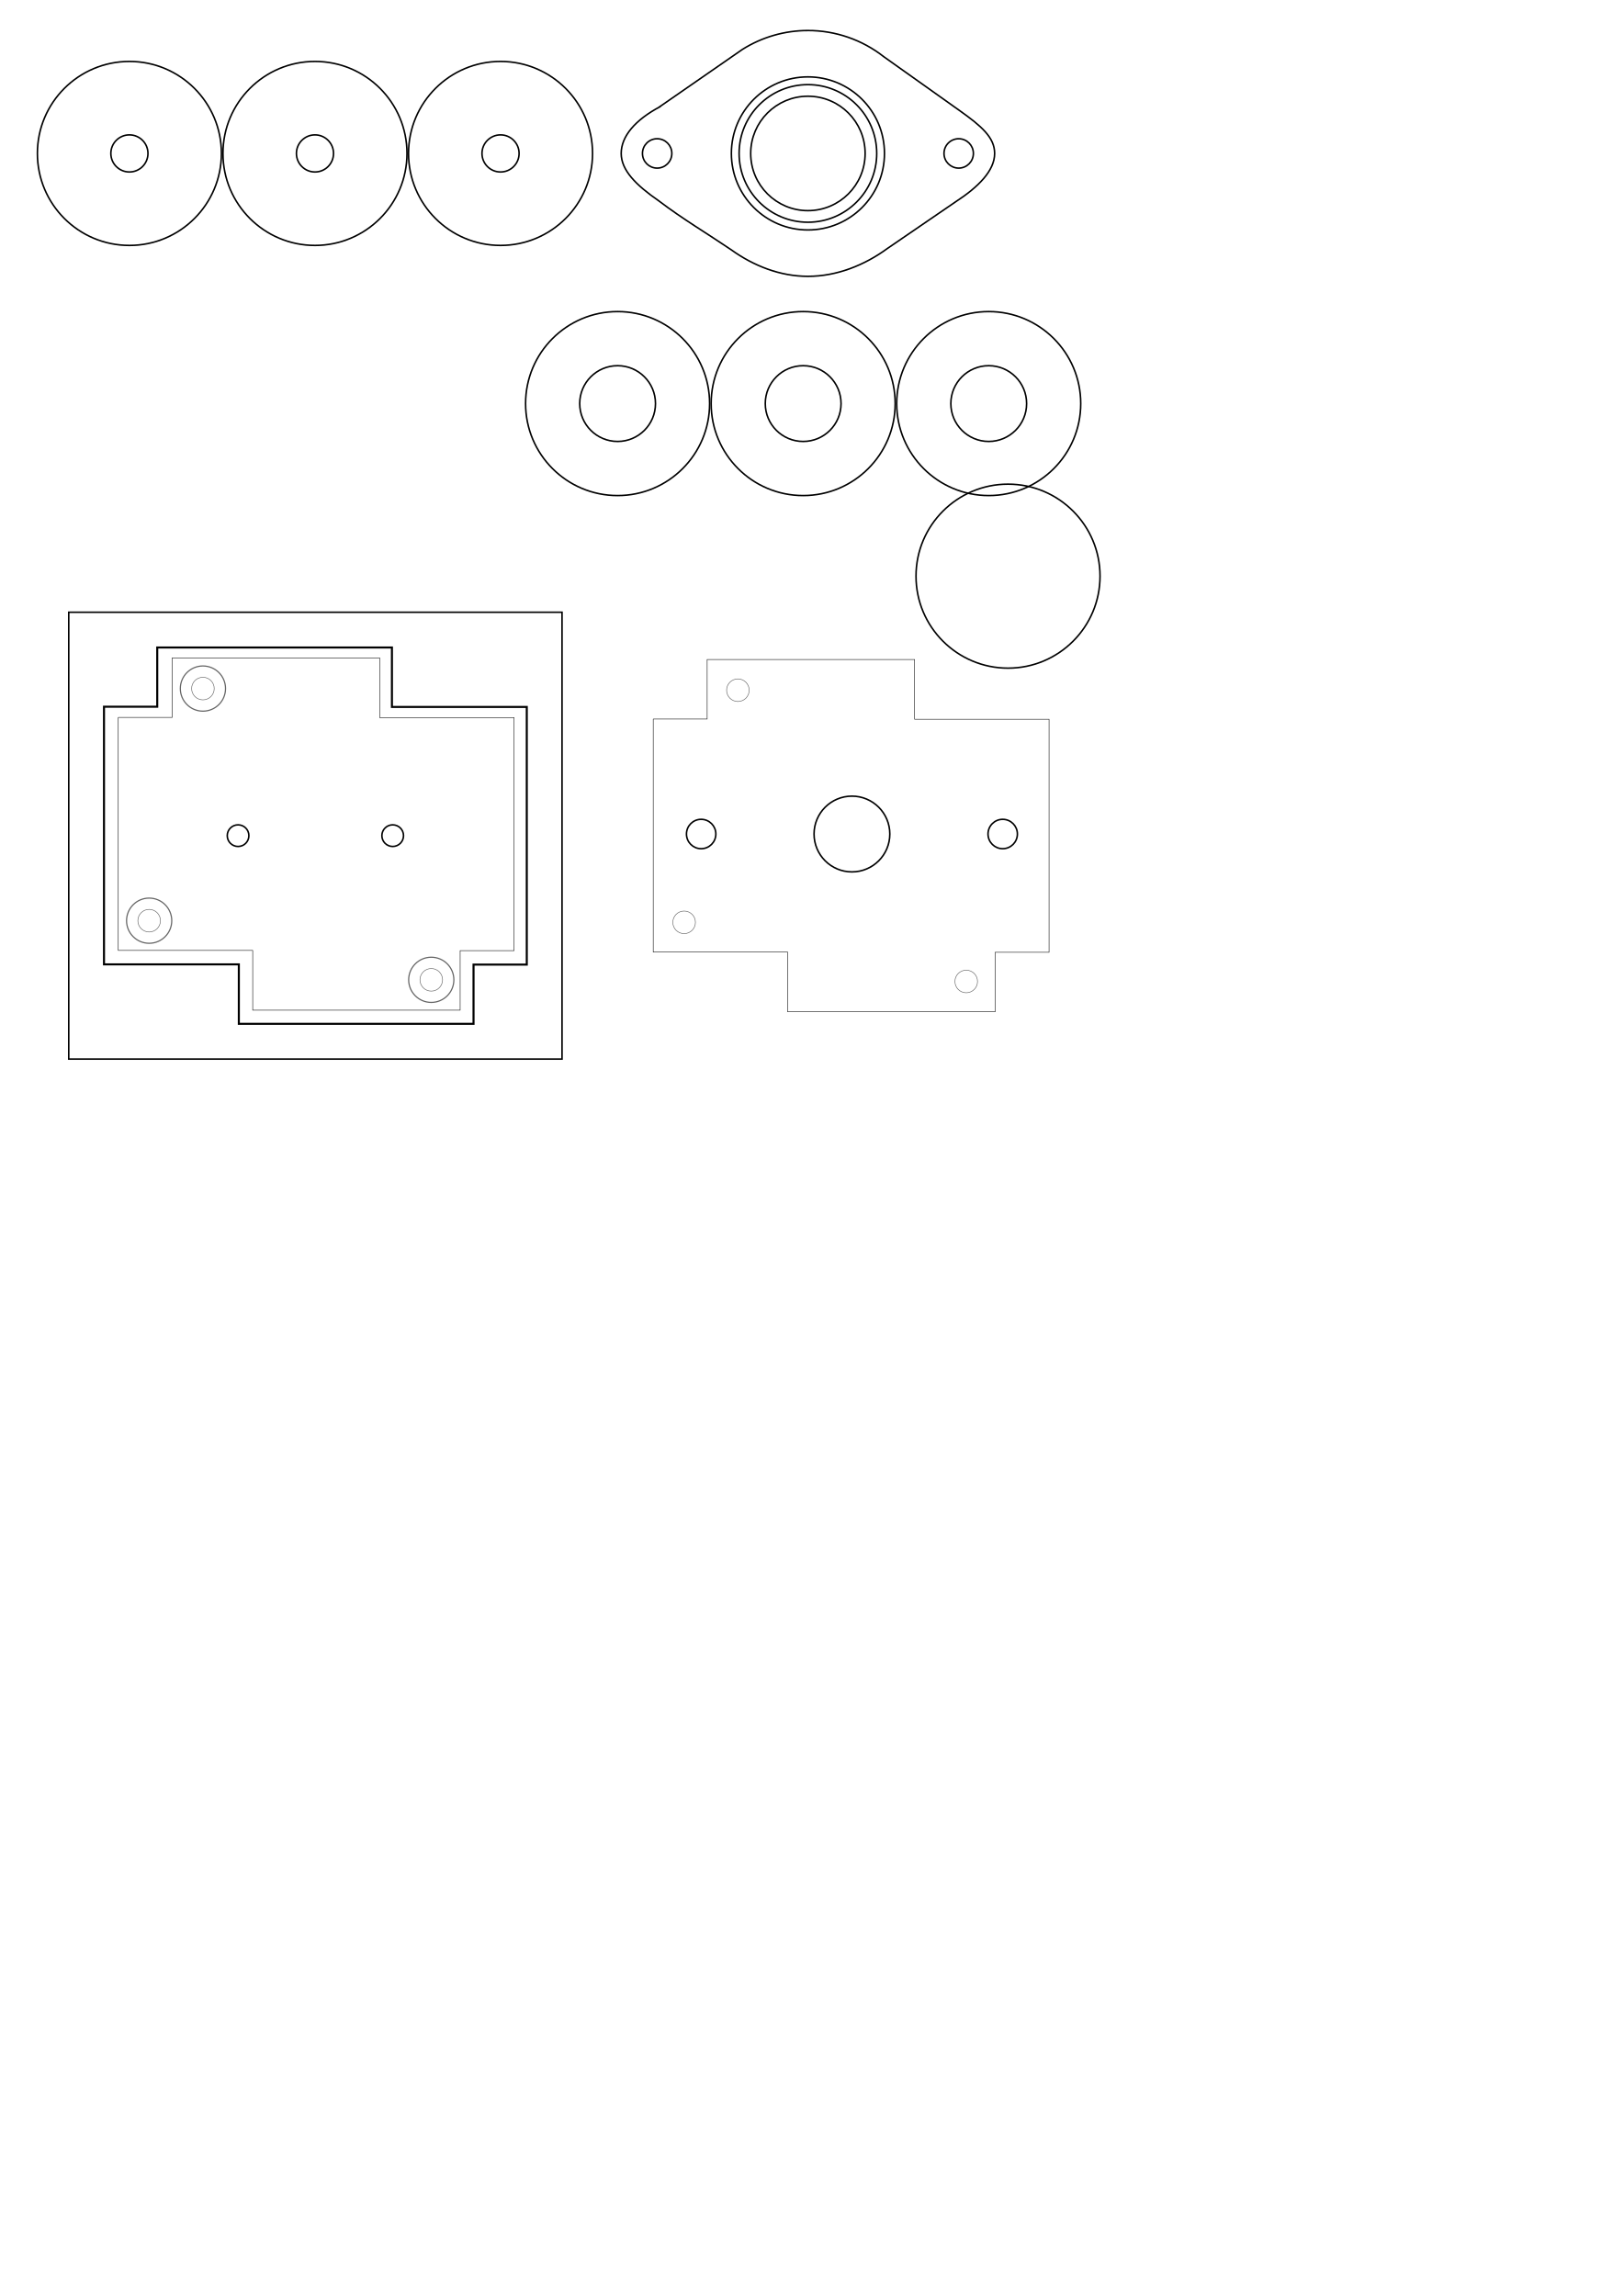
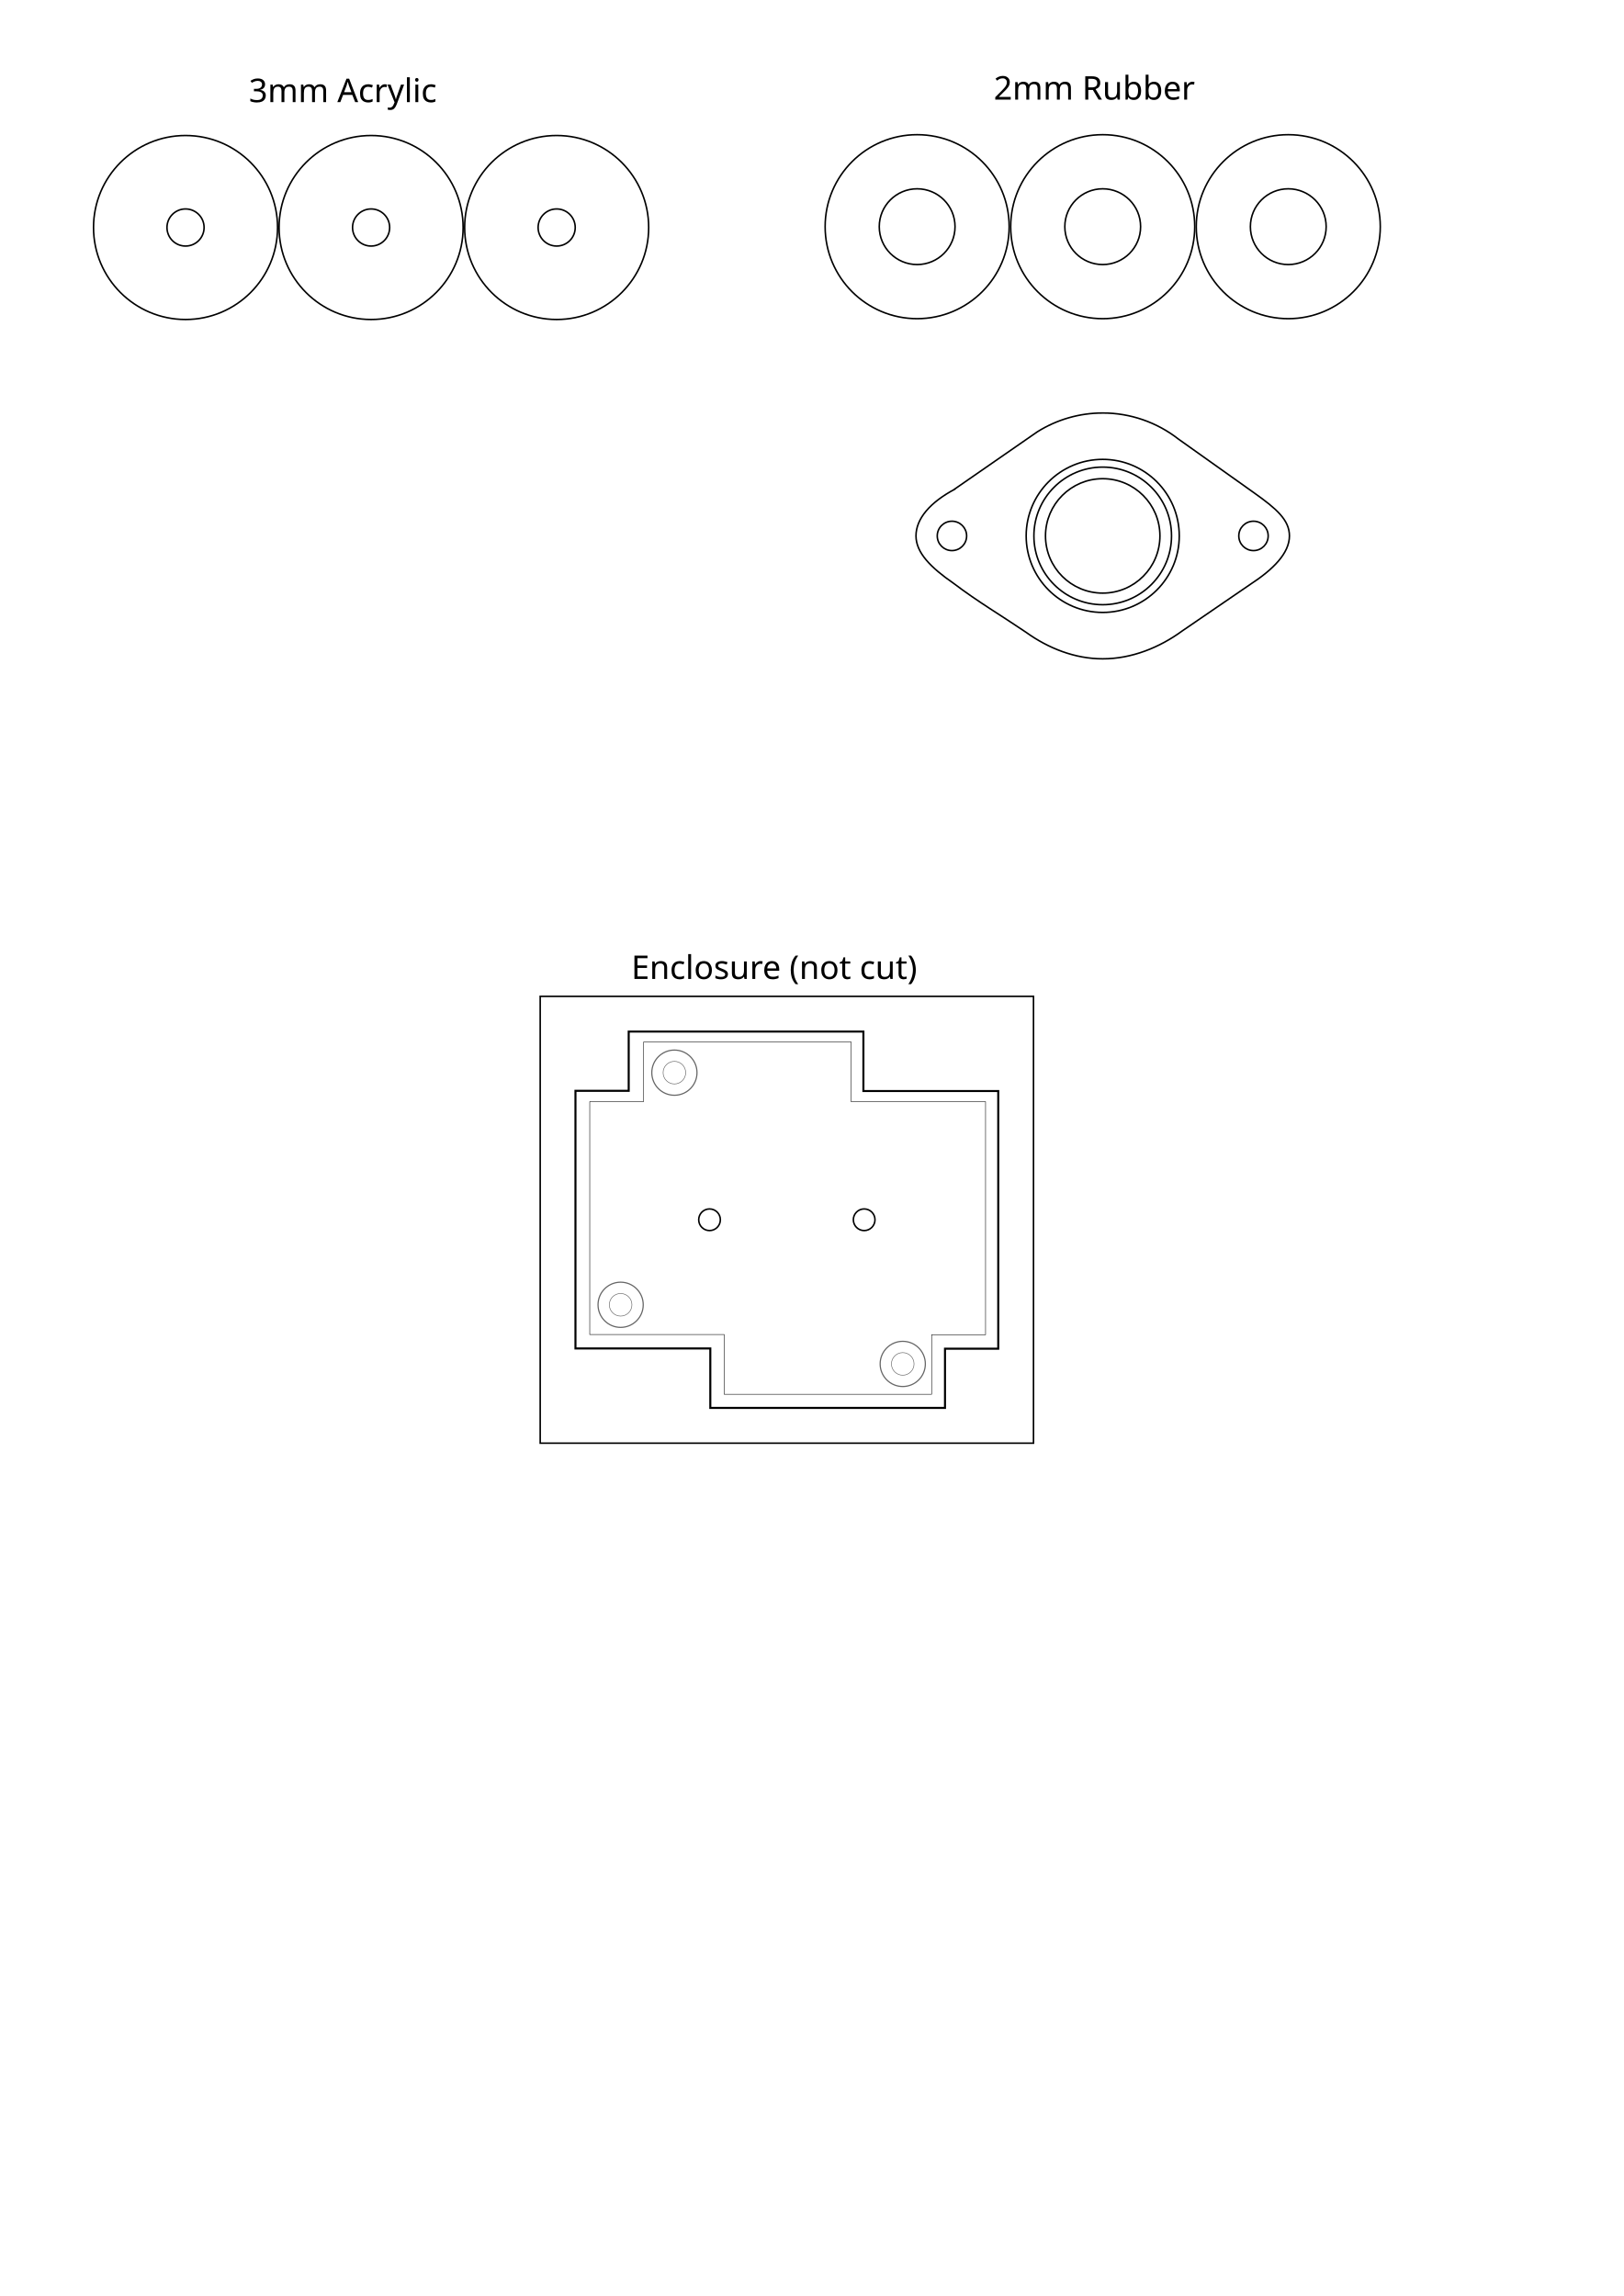
<svg xmlns="http://www.w3.org/2000/svg" width="210mm" height="297mm" viewBox="0 0 210 297" version="1.1" id="svg8">
  <defs id="defs2" />
  <g id="layer1">
-     <circle style="fill:none;stroke:#000000;stroke-width:0.2" id="path833-3" cx="16.737" cy="19.847" r="11.9" />
-     <circle style="fill:none;stroke:#000000;stroke-width:0.2" id="path833-3-0" cx="16.737" cy="19.847" r="2.4" />
-     <circle style="fill:none;stroke:#000000;stroke-width:0.2" id="path833-3-03" cx="40.737" cy="19.847" r="11.9" />
-     <circle style="fill:none;stroke:#000000;stroke-width:0.2" id="path833-3-0-5" cx="40.737" cy="19.847" r="2.4" />
-     <g id="g870">
+     <circle style="fill:none;stroke:#000000;stroke-width:0.2" id="path833-3" cx="23.996" cy="29.429" r="11.9" />
+     <circle style="fill:none;stroke:#000000;stroke-width:0.2" id="path833-3-0" cx="23.996" cy="29.429" r="2.4" />
+     <circle style="fill:none;stroke:#000000;stroke-width:0.2" id="path833-3-03" cx="47.996" cy="29.429" r="11.9" />
+     <circle style="fill:none;stroke:#000000;stroke-width:0.2" id="path833-3-0-5" cx="47.996" cy="29.429" r="2.4" />
+     <g id="g870" transform="translate(7.25881,9.581629)">
      <circle style="fill:none;stroke:#000000;stroke-width:0.2" id="path833-3-1" cx="64.737" cy="19.847" r="11.9" />
      <circle style="fill:none;stroke:#000000;stroke-width:0.2" id="path833-3-0-0" cx="64.737" cy="19.847" r="2.4" />
    </g>
-     <g id="g997" transform="translate(30.37679,-39.71558)">
+     <g id="g997" transform="translate(68.5038,9.759777)">
      <path id="path833-3-1-9" style="fill:none;stroke:#000000;stroke-width:0.2" d="m 74.115,43.663 c -2.991,-1.24e-4 -5.922,0.844 -8.456,2.434 v 0 l -10.663,7.387 0.066,-0.004 c -3.303,1.739 -5.097,3.879 -5.097,6.083 -1.3e-4,2.17 1.904,4.091 4.879,6.147 3.106,2.362 6.248,4.208 9.358,6.322 2.891,2.08 6.331,3.43 9.912,3.43 3.746,3.5e-5 7.349,-1.453 10.298,-3.617 l 8.821,-6.037 c 2.901,-1.888 5.031,-4 5.031,-6.246 -1.62e-4,-2.06 -1.683,-3.521 -4.566,-5.566 l -9.776,-6.948 v 0 c -2.799,-2.194 -6.252,-3.386 -9.808,-3.386 z" />
      <circle style="fill:none;stroke:#000000;stroke-width:0.2" id="path833-3-0-3" cx="54.615" cy="59.562" r="1.9" />
      <circle style="fill:none;stroke:#000000;stroke-width:0.2" id="path833-3-0-3-1" cx="93.615" cy="59.562" r="1.9" />
      <circle style="fill:none;stroke:#000000;stroke-width:0.2" id="path833-3-1-8" cx="74.115" cy="59.562" r="9.9" />
    </g>
-     <g id="g860" transform="translate(15.18534,-37.89599)">
+     <g id="g860" transform="translate(53.31236,11.57937)">
      <circle style="fill:none;stroke:#000000;stroke-width:0.2" id="path833" cx="89.306" cy="57.743" r="8.9" />
      <circle style="fill:none;stroke:#000000;stroke-width:0.2" id="path833-8" cx="89.306" cy="57.743" r="7.4" />
    </g>
-     <g id="g871" transform="translate(32.1872,-22.87084)">
+     <g id="g871" transform="translate(70.92898,-45.7527)">
      <circle style="fill:none;stroke:#000000;stroke-width:0.2" id="path833-3-1-7" cx="95.689" cy="75.075" r="11.9" />
      <circle style="fill:none;stroke:#000000;stroke-width:0.2" id="path833-3-0-0-6" cx="95.689" cy="75.075" r="4.9" />
    </g>
-     <g id="g871-8" transform="translate(8.187205,-22.87084)">
+     <g id="g871-8" transform="translate(46.92899,-45.7527)">
      <circle style="fill:none;stroke:#000000;stroke-width:0.2" id="path833-3-1-7-4" cx="95.689" cy="75.075" r="11.9" />
      <circle style="fill:none;stroke:#000000;stroke-width:0.2" id="path833-3-0-0-6-5" cx="95.689" cy="75.075" r="4.9" />
    </g>
-     <g id="g871-5" transform="translate(-15.81279,-22.87084)">
+     <g id="g871-5" transform="translate(22.92899,-45.7527)">
      <circle style="fill:none;stroke:#000000;stroke-width:0.2" id="path833-3-1-7-6" cx="95.689" cy="75.075" r="11.9" />
      <circle style="fill:none;stroke:#000000;stroke-width:0.2" id="path833-3-0-0-6-8" cx="95.689" cy="75.075" r="4.9" />
    </g>
-     <circle style="fill:none;stroke:#000000;stroke-width:0.2" id="path833-3-1-7-6-6" cx="130.372" cy="74.528" r="11.9" />
-     <g id="g1005" transform="translate(-17.18415,-4.36444)">
+     <g id="g1005" transform="translate(43.79297,45.32061)">
      <rect style="fill:none;stroke:#000000;stroke-width:0.2;stroke-miterlimit:4;stroke-dasharray:none;stroke-dashoffset:0" id="rect854" width="63.8" height="57.8" x="26.074" y="83.561" />
      <circle style="fill:none;stroke:#000000;stroke-width:0.2;stroke-miterlimit:4;stroke-dasharray:none;stroke-dashoffset:0" id="path976" cx="47.974" cy="112.461" r="1.4" />
      <circle style="fill:none;stroke:#000000;stroke-width:0.2;stroke-miterlimit:4;stroke-dasharray:none;stroke-dashoffset:0" id="path976-5" cx="67.974" cy="112.461" r="1.4" />
      <path style="fill:none;stroke:#000000;stroke-width:0.265px;stroke-linecap:butt;stroke-linejoin:miter;stroke-opacity:1" d="m 30.634,95.782 6.886,5e-6 v -7.661 l 30.354,1.6e-5 v 7.69 l 17.44,3e-6 v 33.329 h -6.886 v 7.661 H 48.074 v -7.69 H 30.634 Z" id="path999" />
    </g>
-     <g id="g921" transform="translate(-99.14765,-148.1951)">
+     <g id="g921" transform="translate(-38.17053,-98.51008)">
      <path style="display:inline;fill:none;stroke:#000000;stroke-width:0.065;stroke-linecap:butt;stroke-linejoin:miter;stroke-miterlimit:4;stroke-dasharray:none;stroke-opacity:1" d="m 114.443,240.993 h 6.976 v -7.702 h 26.831 v 7.729 h 17.387 v 30.144 h -6.976 v 7.702 h -26.831 v -7.729 h -17.386 v -30.144" id="path999-4-9" />
      <ellipse style="display:inline;opacity:0.997;fill:none;stroke:#666666;stroke-width:0.154;stroke-miterlimit:4;stroke-dasharray:none" id="path874-4" cx="154.926" cy="274.94" rx="2.923" ry="2.923" />
      <ellipse style="display:inline;opacity:0.997;fill:none;stroke:#666666;stroke-width:0.154;stroke-miterlimit:4;stroke-dasharray:none" id="path874-4-8" cx="118.439" cy="267.291" rx="2.923" ry="2.923" />
      <ellipse style="display:inline;opacity:0.997;fill:none;stroke:#666666;stroke-width:0.154;stroke-miterlimit:4;stroke-dasharray:none" id="path874-4-1" cx="125.393" cy="237.265" rx="2.923" ry="2.923" />
      <ellipse style="display:inline;opacity:0.997;fill:none;stroke:#666666;stroke-width:0.077;stroke-miterlimit:4;stroke-dasharray:none" id="path874-40" cx="154.926" cy="274.94" rx="1.461" ry="1.461" />
      <ellipse style="display:inline;opacity:0.997;fill:none;stroke:#666666;stroke-width:0.077;stroke-miterlimit:4;stroke-dasharray:none" id="path874-9-5" cx="118.439" cy="267.291" rx="1.461" ry="1.461" />
      <ellipse style="display:inline;opacity:0.997;fill:none;stroke:#666666;stroke-width:0.077;stroke-miterlimit:4;stroke-dasharray:none" id="path874-1-7" cx="125.393" cy="237.265" rx="1.461" ry="1.461" />
    </g>
-     <g id="g2061">
-       <circle style="fill:none;stroke:#000000;stroke-width:0.2" id="path833-3-0-3-0" cx="90.684" cy="107.884" r="1.9" />
-       <circle style="fill:none;stroke:#000000;stroke-width:0.2" id="path833-3-0-3-1-1" cx="129.684" cy="107.884" r="1.9" />
-       <circle style="fill:none;stroke:#000000;stroke-width:0.2" id="path833-3-0-0-6-8-8" cx="110.184" cy="107.884" r="4.9" />
-       <path style="display:inline;fill:none;stroke:#000000;stroke-width:0.065;stroke-linecap:butt;stroke-linejoin:miter;stroke-miterlimit:4;stroke-dasharray:none;stroke-opacity:1" d="m 84.485,93.011 h 6.976 V 85.31 H 118.292 v 7.729 h 17.387 v 30.144 h -6.976 v 7.702 h -26.831 v -7.729 H 84.485 V 93.011" id="path999-4-9-4" />
-       <ellipse style="display:inline;opacity:0.997;fill:none;stroke:#666666;stroke-width:0.077;stroke-miterlimit:4;stroke-dasharray:none" id="path874" cx="124.967" cy="126.958" rx="1.461" ry="1.461" />
-       <ellipse style="display:inline;opacity:0.997;fill:none;stroke:#666666;stroke-width:0.077;stroke-miterlimit:4;stroke-dasharray:none" id="path874-9" cx="88.481" cy="119.309" rx="1.461" ry="1.461" />
-       <ellipse style="display:inline;opacity:0.997;fill:none;stroke:#666666;stroke-width:0.077;stroke-miterlimit:4;stroke-dasharray:none" id="path874-1" cx="95.435" cy="89.283" rx="1.461" ry="1.461" />
+     <g id="g1660" transform="translate(-65.40035,-35.63038)">
+       <circle style="vector-effect:non-scaling-stroke;fill:none;stroke:#000000;stroke-width:0.003;stroke-miterlimit:4;stroke-dasharray:none;-inkscape-stroke:hairline" id="path833-3-0-3-0" cx="92.532" cy="-116.933" r="1.9" transform="scale(1,-1)" />
+       <circle style="vector-effect:non-scaling-stroke;fill:none;stroke:#000000;stroke-width:0.003;stroke-miterlimit:4;stroke-dasharray:none;-inkscape-stroke:hairline" id="path833-3-0-3-1-1" cx="131.532" cy="-116.933" r="1.9" transform="scale(1,-1)" />
+       <circle style="vector-effect:non-scaling-stroke;fill:none;stroke:#000000;stroke-width:0.003;stroke-miterlimit:4;stroke-dasharray:none;-inkscape-stroke:hairline" id="path833-3-0-0-6-8-8-6" cx="112.032" cy="-116.933" transform="scale(1,-1)" r="6" />
+       <path style="display:inline;vector-effect:non-scaling-stroke;fill:none;stroke:#000000;stroke-width:0.003;stroke-linecap:butt;stroke-linejoin:miter;stroke-miterlimit:4;stroke-dasharray:none;stroke-opacity:1;-inkscape-stroke:hairline" d="m 86.333,129.159 h 8.034 v 10.347 h 23.127 v -10.374 h 20.032 v -24.852 h -8.035 V 93.933 h -23.127 v 8.787 H 86.333 v 26.44" id="path999-4-9-4" />
+       <ellipse style="display:inline;opacity:0.997;vector-effect:non-scaling-stroke;fill:none;stroke:#666666;stroke-width:0.003;stroke-miterlimit:4;stroke-dasharray:none;-inkscape-stroke:hairline" id="path874" cx="126.815" cy="-97.859" rx="1.461" ry="1.461" transform="scale(1,-1)" />
+       <ellipse style="display:inline;opacity:0.997;vector-effect:non-scaling-stroke;fill:none;stroke:#666666;stroke-width:0.003;stroke-miterlimit:4;stroke-dasharray:none;-inkscape-stroke:hairline" id="path874-9" cx="90.328" cy="-105.507" rx="1.461" ry="1.461" transform="scale(1,-1)" />
+       <ellipse style="display:inline;opacity:0.997;vector-effect:non-scaling-stroke;fill:none;stroke:#666666;stroke-width:0.003;stroke-miterlimit:4;stroke-dasharray:none;-inkscape-stroke:hairline" id="path874-1" cx="97.283" cy="-135.534" rx="1.461" ry="1.461" transform="scale(1,-1)" />
    </g>
+     <g id="g1571" transform="translate(-105.5196,-18.72241)">
+       <ellipse style="vector-effect:non-scaling-stroke;fill:none;stroke:#000000;stroke-width:1.22243e-06;-inkscape-stroke:hairline" id="path889" cx="165.516" cy="66.151" rx="12.5" ry="6" />
+       <circle style="vector-effect:non-scaling-stroke;fill:none;stroke:#000000;stroke-width:3.52886e-07;-inkscape-stroke:hairline" id="path889-9" cx="165.516" cy="66.151" r="2.5" />
+       <circle style="vector-effect:non-scaling-stroke;fill:none;stroke:#000000;stroke-width:2.11731e-07;-inkscape-stroke:hairline" id="path889-9-1" cx="158.016" cy="66.151" r="1.5" />
+       <circle style="vector-effect:non-scaling-stroke;fill:none;stroke:#000000;stroke-width:2.11731e-07;-inkscape-stroke:hairline" id="path889-9-1-2" cx="173.016" cy="66.151" r="1.5" />
+     </g>
+     <g id="g1565" transform="translate(-35.39725,-30.82874)">
+       <ellipse style="vector-effect:non-scaling-stroke;fill:none;stroke:#000000;stroke-width:1.22243e-06;-inkscape-stroke:hairline" id="path889-7" cx="165.516" cy="78.151" rx="12.5" ry="6" />
+       <circle style="vector-effect:non-scaling-stroke;fill:none;stroke:#000000;stroke-width:2.82309e-07;-inkscape-stroke:hairline" id="path889-9-13" cx="165.516" cy="78.151" r="2" />
+       <circle style="vector-effect:non-scaling-stroke;fill:none;stroke:#000000;stroke-width:1.90558e-07;-inkscape-stroke:hairline" id="path889-9-1-6-8" cx="158.016" cy="78.151" r="1.35" />
+       <circle style="vector-effect:non-scaling-stroke;fill:none;stroke:#000000;stroke-width:1.90558e-07;-inkscape-stroke:hairline" id="path889-9-1-6-8-7" cx="173.016" cy="78.151" r="1.35" />
+     </g>
+     <text xml:space="preserve" style="font-size:4.233px;line-height:1.25;font-family:sans-serif;stroke-width:0.265" x="32.186" y="13.21" id="text2610">
+       <tspan id="tspan2608" style="stroke-width:0.265" x="32.186" y="13.21">3mm Acrylic</tspan>
+     </text>
+     <text xml:space="preserve" style="font-size:4.233px;line-height:1.25;font-family:sans-serif;stroke-width:0.265" x="128.521" y="12.879" id="text2610-5">
+       <tspan id="tspan2608-4" style="stroke-width:0.265" x="128.521" y="12.879">2mm Rubber</tspan>
+     </text>
+     <text xml:space="preserve" style="font-size:4.233px;line-height:1.25;font-family:sans-serif;stroke-width:0.265" x="81.647" y="126.636" id="text2610-5-6">
+       <tspan id="tspan2608-4-1" style="stroke-width:0.265" x="81.647" y="126.636">Enclosure (not cut)</tspan>
+     </text>
  </g>
</svg>
